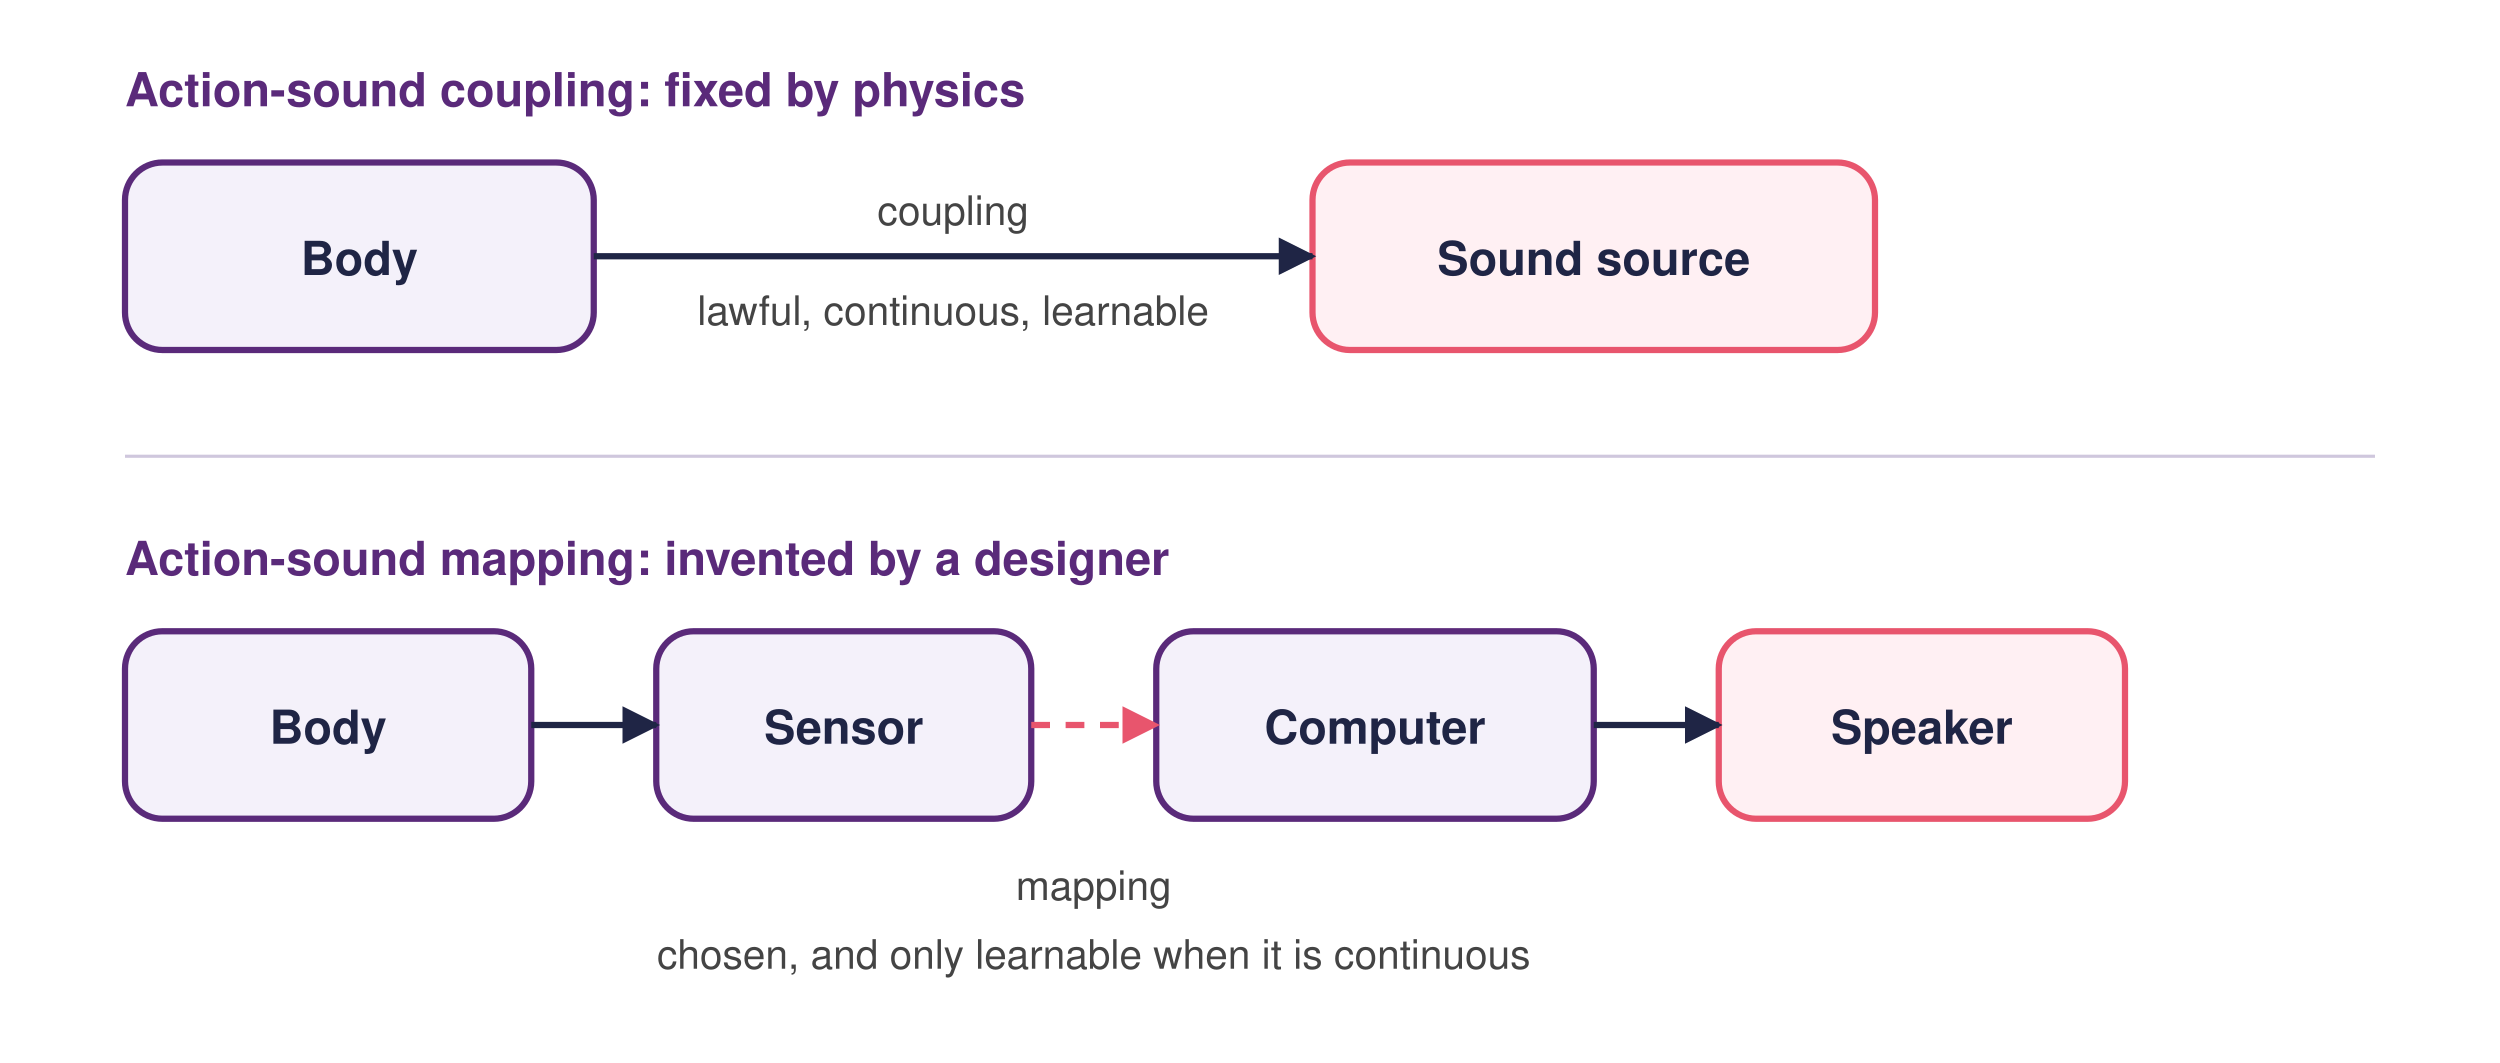
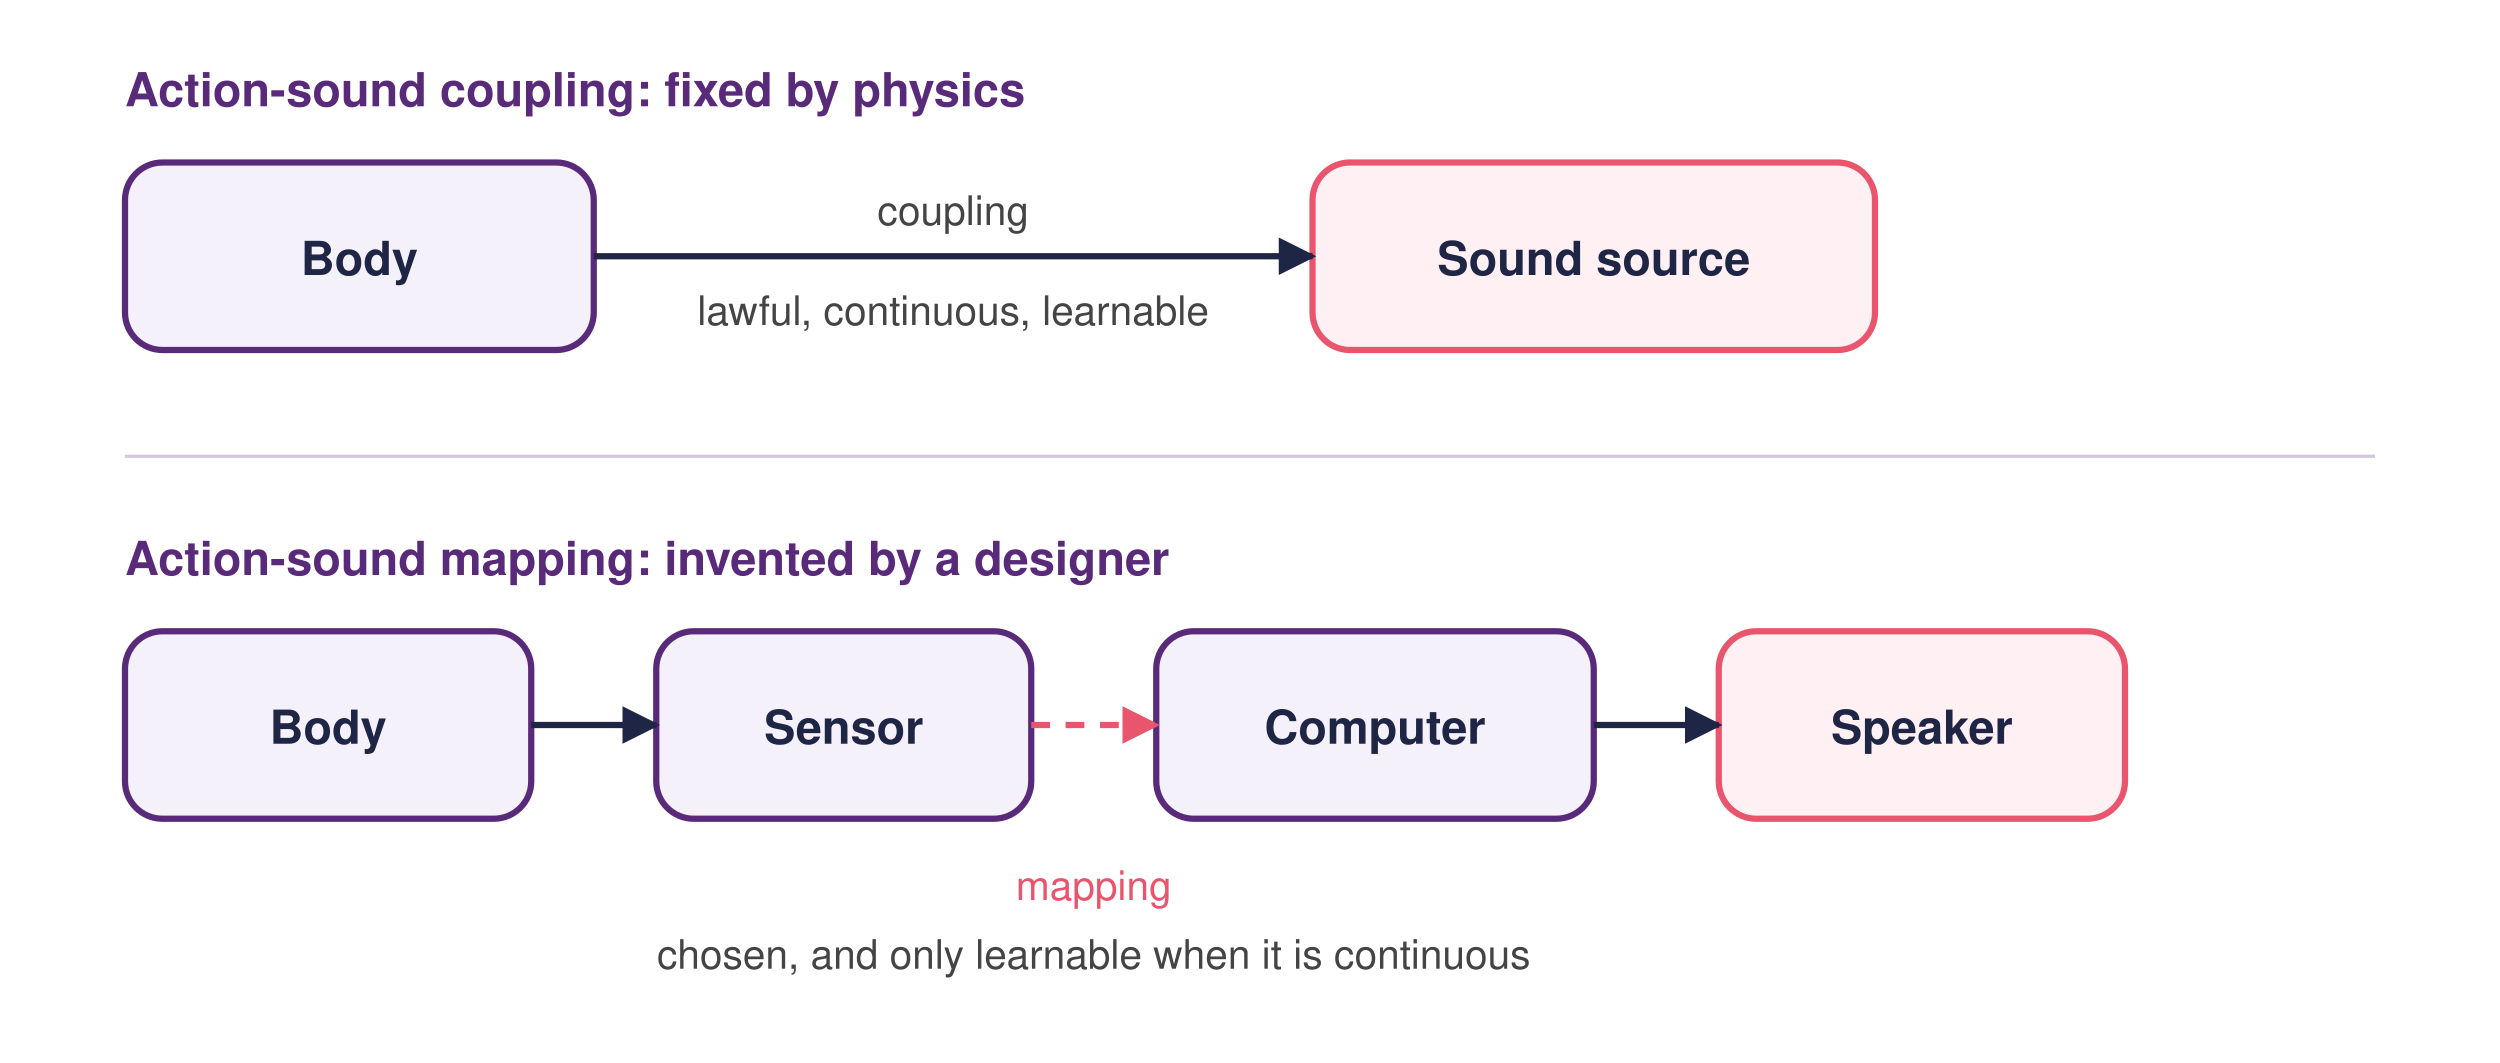
<svg xmlns="http://www.w3.org/2000/svg" viewBox="0 0 800 340" role="img" aria-label="Action-sound coupling compared with action-sound mapping">
  <style>
    .box { fill: #f4f1fa; stroke: #5a2a7a; stroke-width: 2; rx: 12; ry: 12; }
    .out { fill: #fff0f3; stroke: #e8556d; stroke-width: 2; rx: 12; ry: 12; }
    .label { font: 600 15px Helvetica, Arial, sans-serif; fill: #1f2545; }
    .small { font: 500 13px Helvetica, Arial, sans-serif; fill: #444; }
    .head { font: 700 15px Helvetica, Arial, sans-serif; fill: #5a2a7a; }
    .arrow { fill: none; stroke: #1f2545; stroke-width: 2; marker-end: url(#a); }
    .dashed { fill: none; stroke: #e8556d; stroke-width: 2; stroke-dasharray: 6 5; marker-end: url(#a2); }
    .rule { stroke: #cfc7dd; stroke-width: 1; }
  </style>
  <defs>
    <marker id="a" viewBox="0 0 10 10" refX="9" refY="5" markerWidth="6" markerHeight="6" orient="auto-start-reverse">
      <path d="M 0 0 L 10 5 L 0 10 z" fill="#1f2545" />
    </marker>
    <marker id="a2" viewBox="0 0 10 10" refX="9" refY="5" markerWidth="6" markerHeight="6" orient="auto-start-reverse">
      <path d="M 0 0 L 10 5 L 0 10 z" fill="#e8556d" />
    </marker>
  </defs>
  <text class="head" x="40" y="34">Action-sound coupling: fixed by physics</text>
  <rect class="box" x="40" y="52" width="150" height="60" />
  <text class="label" x="115" y="88" text-anchor="middle">Body</text>
  <rect class="out" x="420" y="52" width="180" height="60" />
  <text class="label" x="510" y="88" text-anchor="middle">Sound source</text>
  <path class="arrow" d="M 190 82 L 420 82" />
  <text class="small" x="305" y="72" text-anchor="middle">coupling</text>
  <text class="small" x="305" y="104" text-anchor="middle">lawful, continuous, learnable</text>
  <line class="rule" x1="40" y1="146" x2="760" y2="146" />
  <text class="head" x="40" y="184">Action-sound mapping: invented by a designer</text>
  <rect class="box" x="40" y="202" width="130" height="60" />
  <text class="label" x="105" y="238" text-anchor="middle">Body</text>
  <rect class="box" x="210" y="202" width="120" height="60" />
  <text class="label" x="270" y="238" text-anchor="middle">Sensor</text>
  <rect class="box" x="370" y="202" width="140" height="60" />
  <text class="label" x="440" y="238" text-anchor="middle">Computer</text>
  <rect class="out" x="550" y="202" width="130" height="60" />
  <text class="label" x="615" y="238" text-anchor="middle">Speaker</text>
  <path class="arrow" d="M 170 232 L 210 232" />
  <path class="dashed" d="M 330 232 L 370 232" />
  <path class="arrow" d="M 510 232 L 550 232" />
-   <text class="small" x="350" y="288" text-anchor="middle" fill="#e8556d">mapping</text>
+   <text class="small" x="350" y="288" text-anchor="middle" style="fill:#e8556d">mapping</text>
  <text class="small" x="350" y="310" text-anchor="middle">chosen, and only learnable when it is continuous</text>
</svg>
